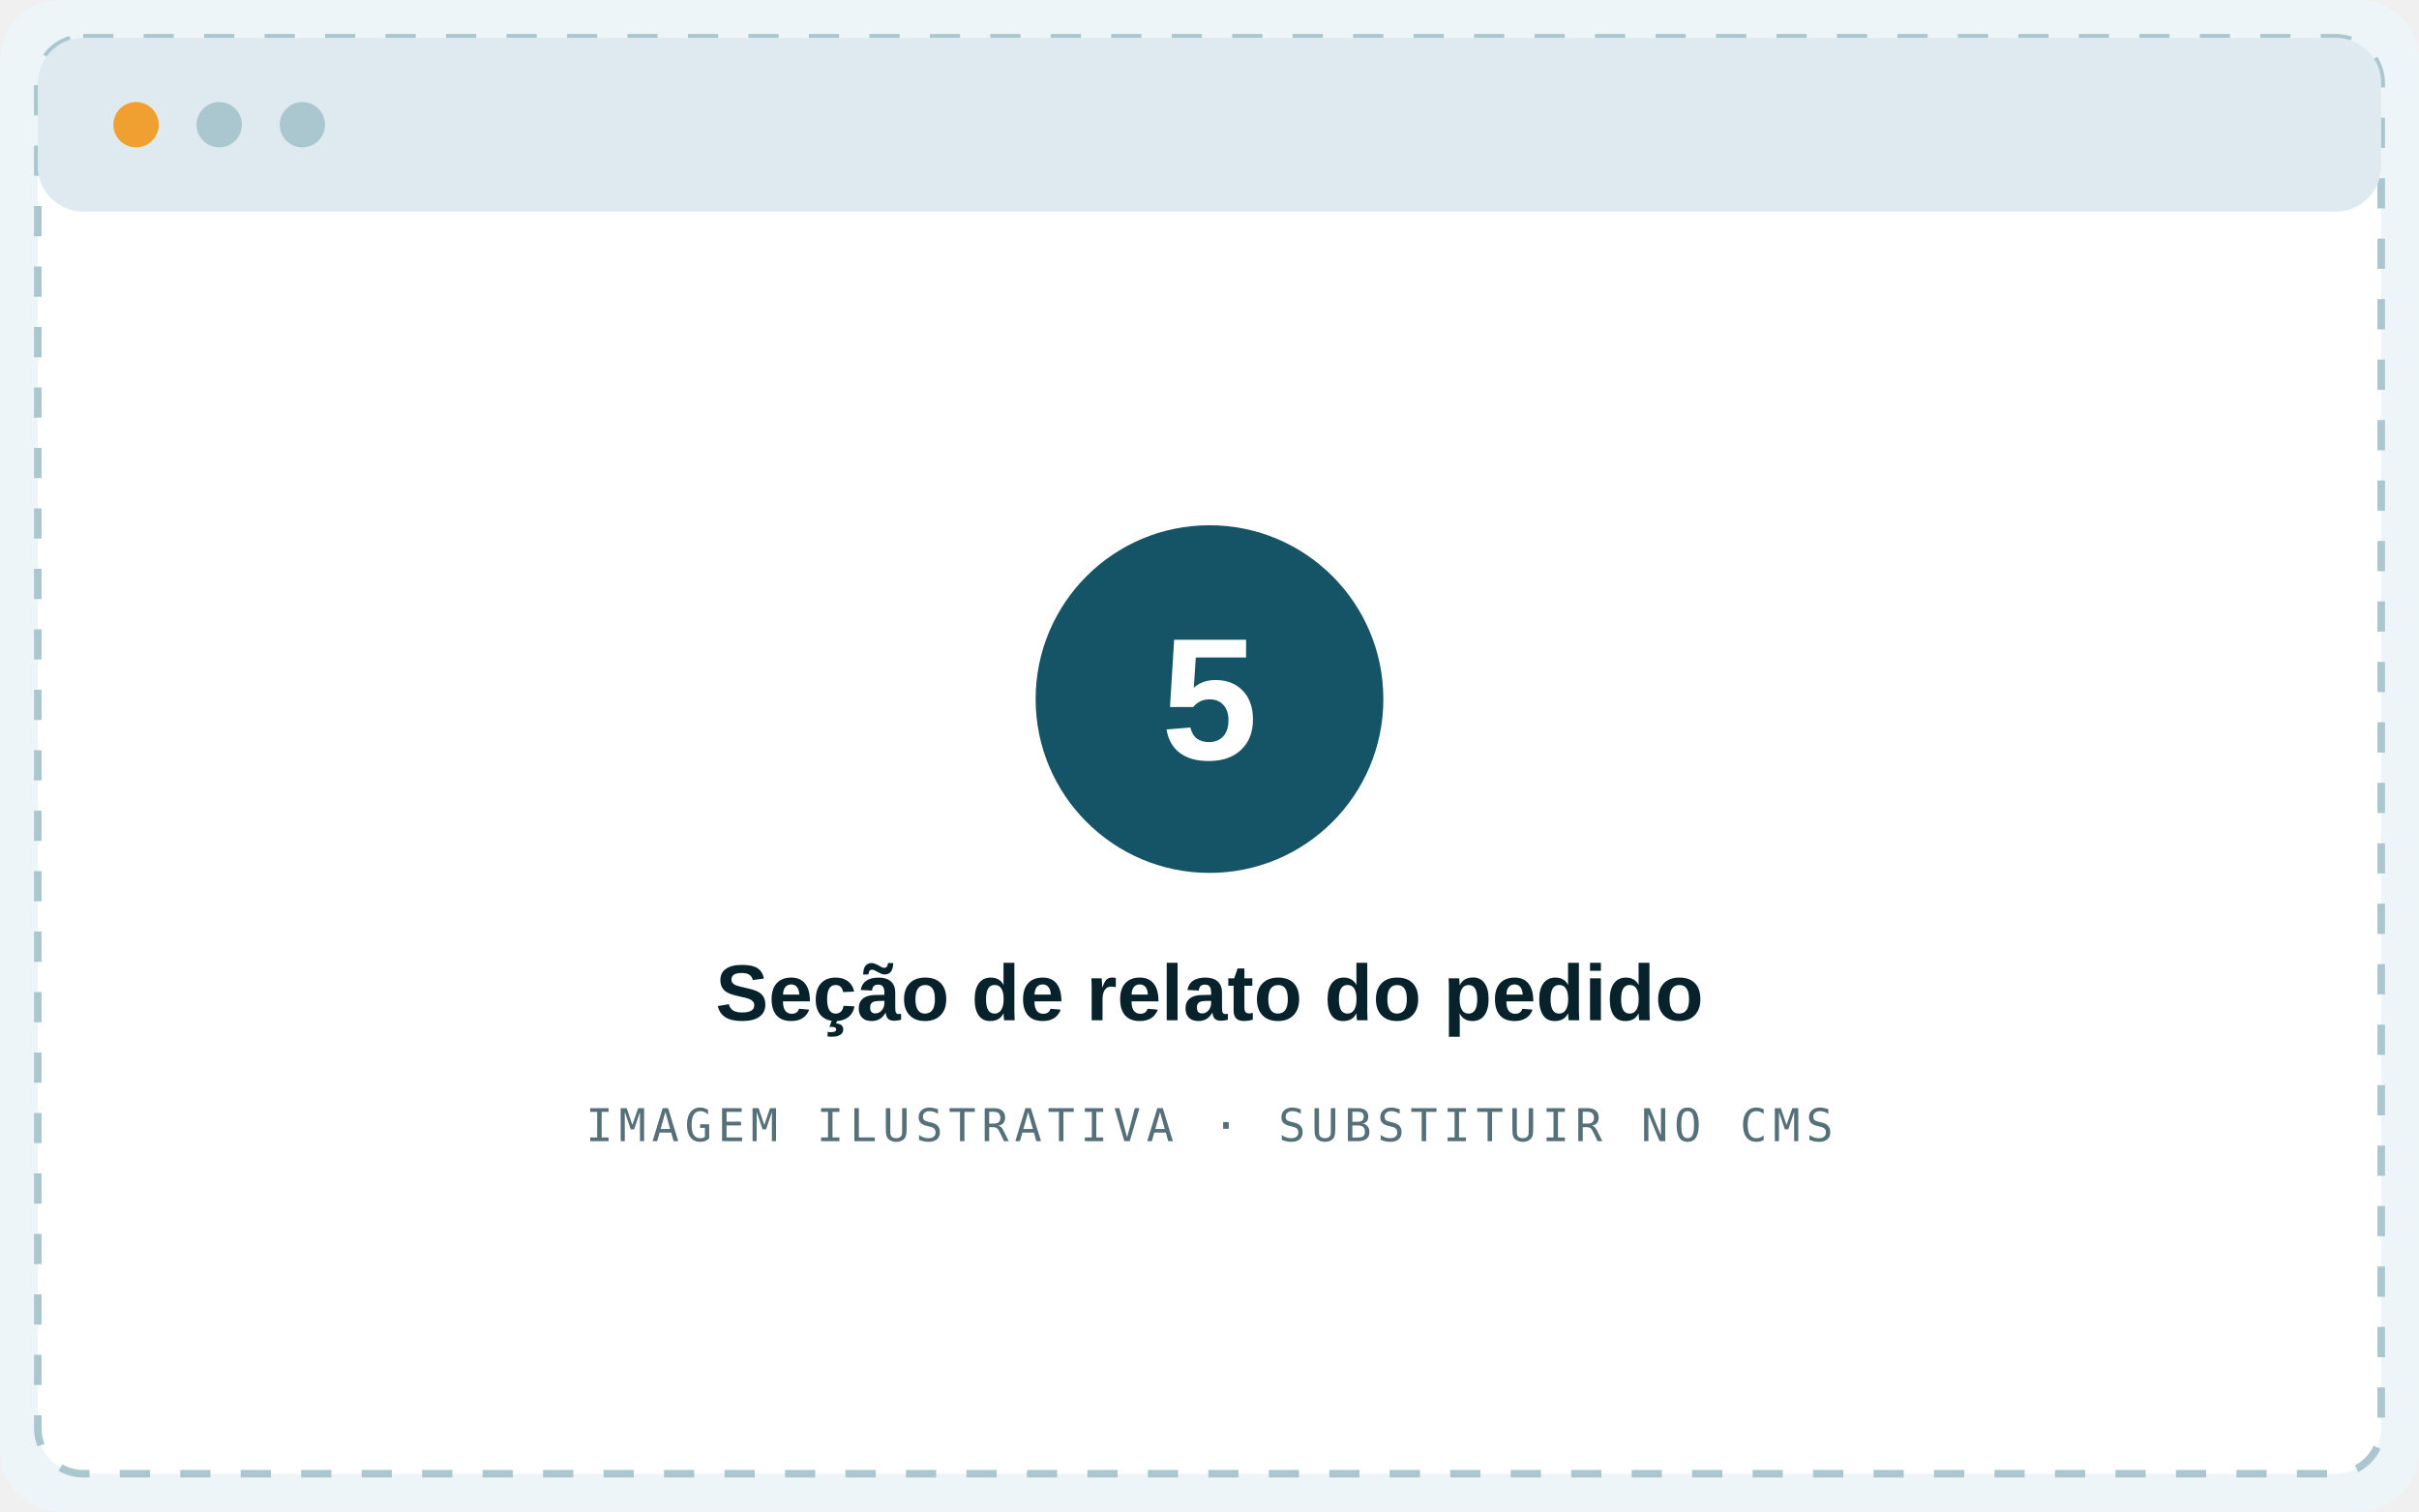
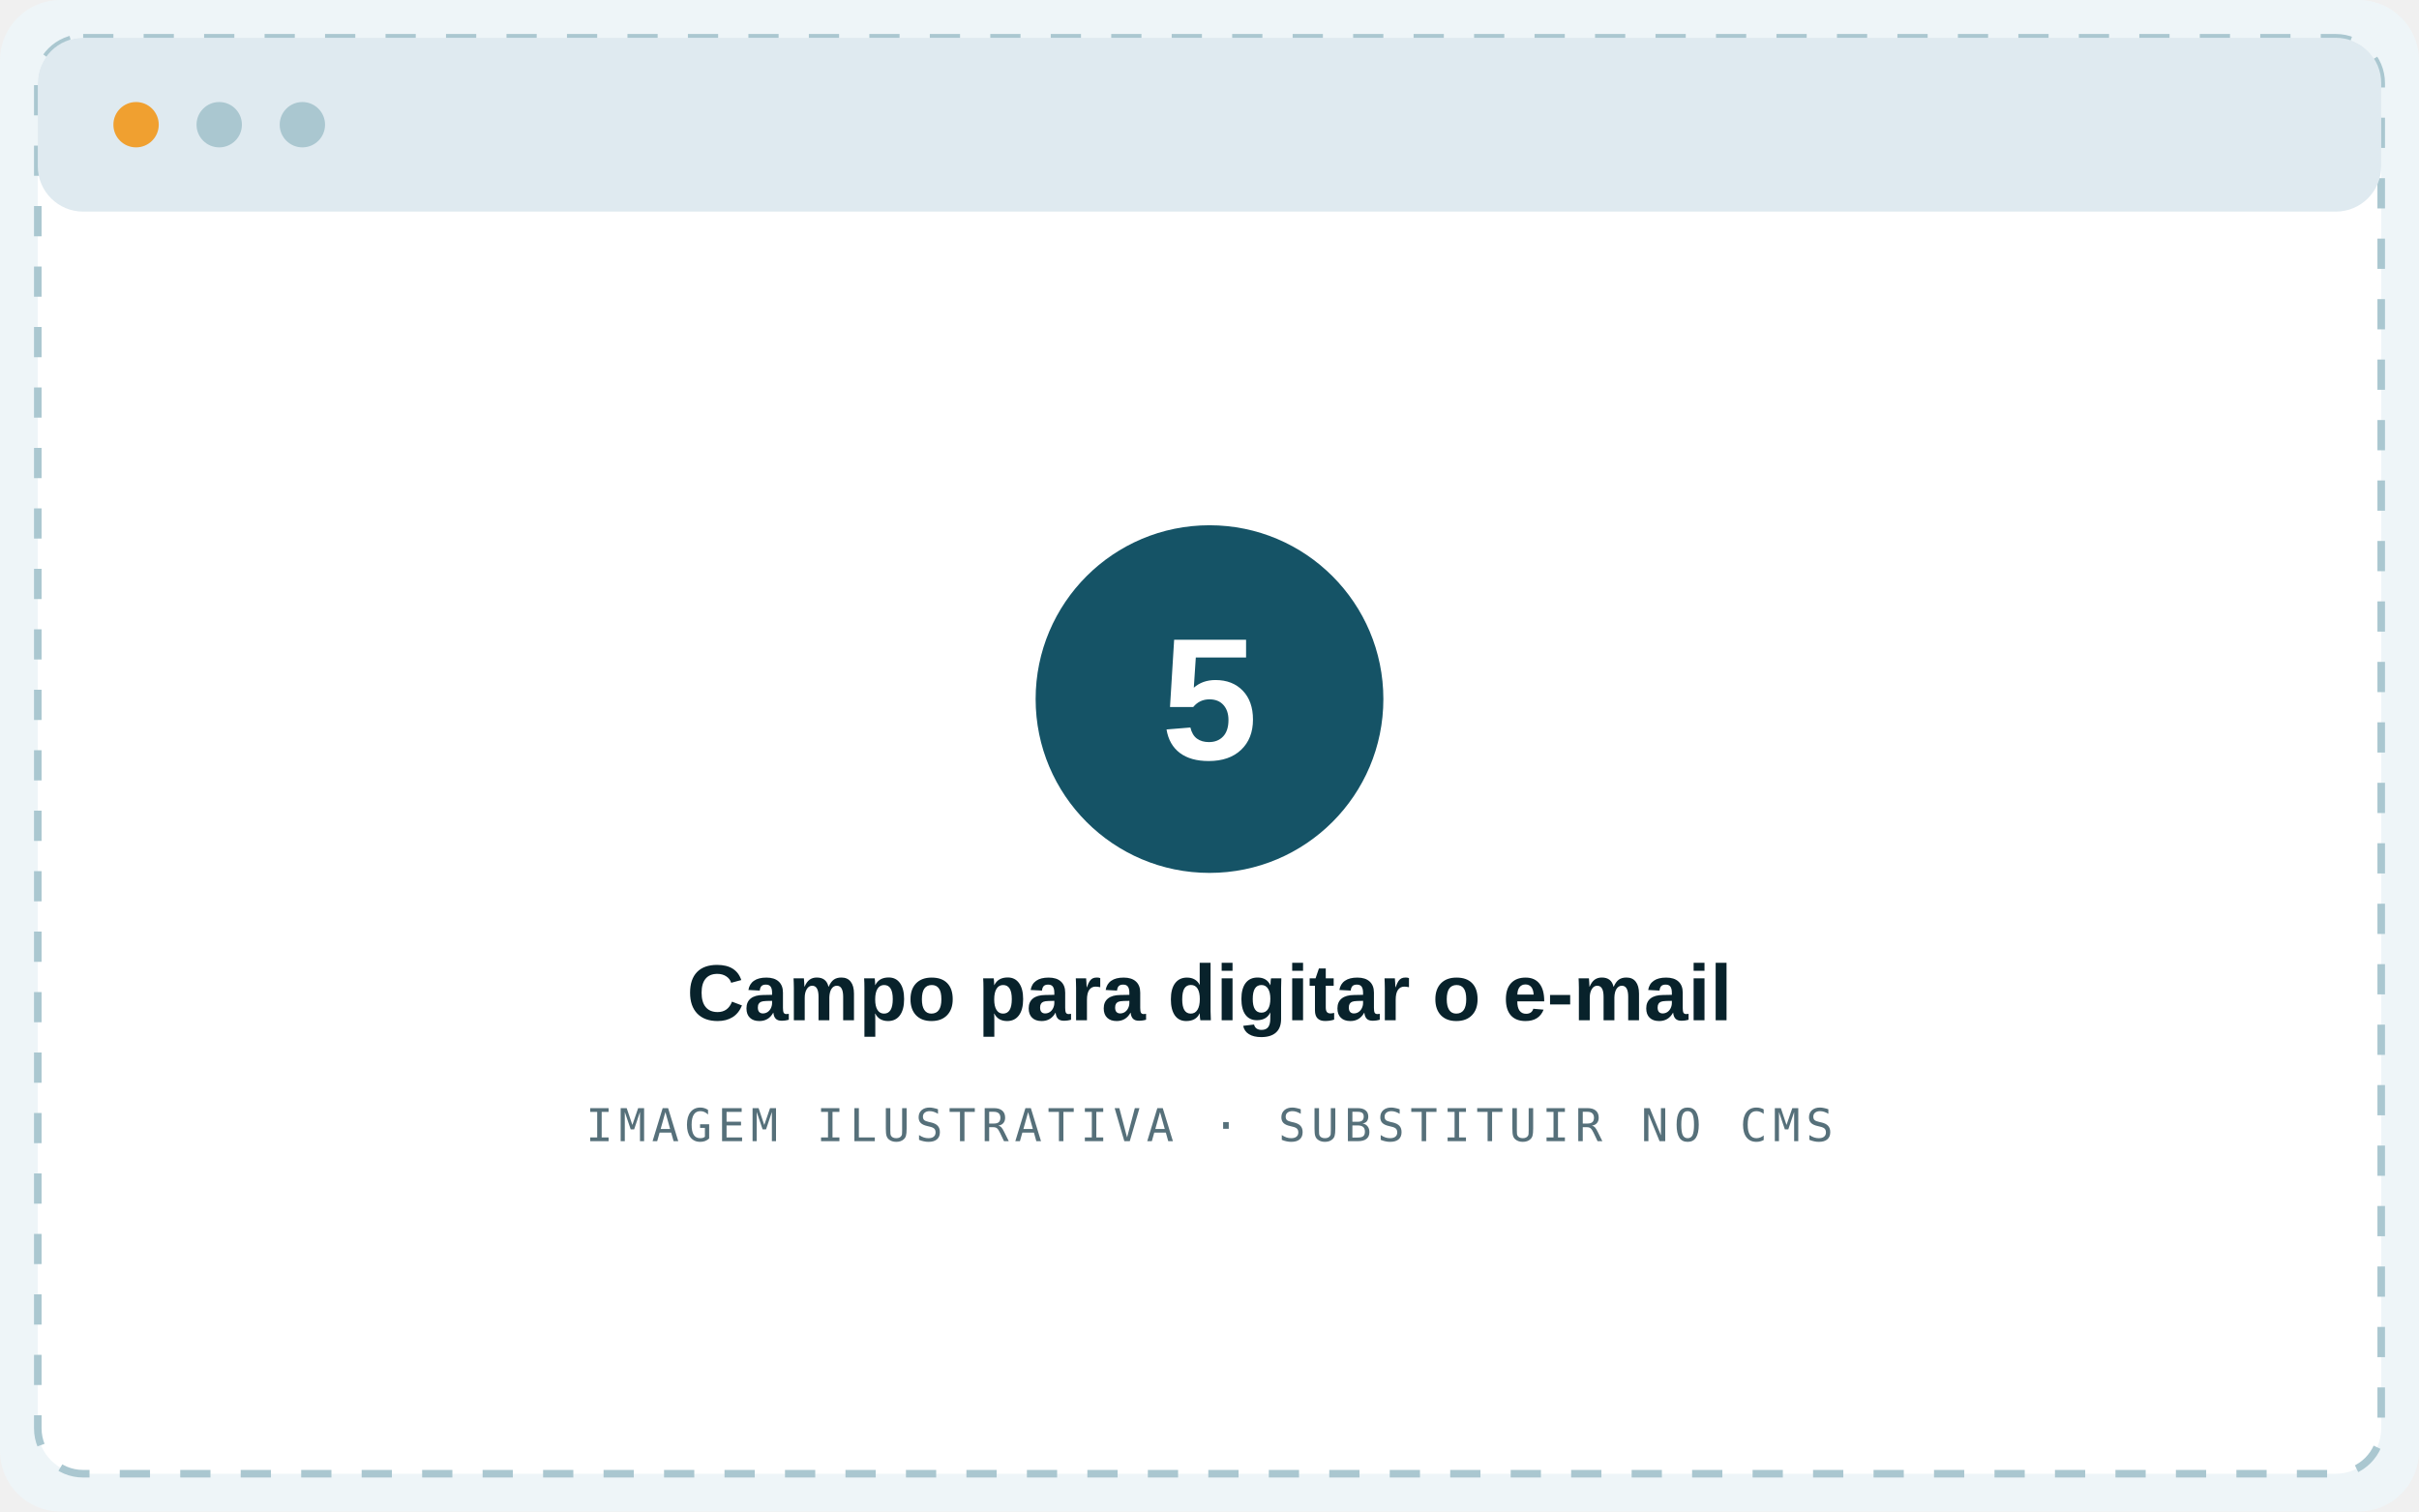
- <svg xmlns="http://www.w3.org/2000/svg" viewBox="0 0 640 400" role="img" aria-label="Passo 5 — Seção de relato do pedido">
+ <svg xmlns="http://www.w3.org/2000/svg" viewBox="0 0 640 400" role="img" aria-label="Passo 5 — Campo para digitar o e-mail">
  <rect width="640" height="400" rx="16" fill="#eef5f8" />
  <rect x="10" y="10" width="620" height="380" rx="12" fill="#ffffff" stroke="#aac7d0" stroke-width="2" stroke-dasharray="8 8" />
  <rect x="10" y="10" width="620" height="46" rx="12" fill="#dfeaf0" />
  <circle cx="36" cy="33" r="6" fill="#f0a030" />
  <circle cx="58" cy="33" r="6" fill="#aac7d0" />
  <circle cx="80" cy="33" r="6" fill="#aac7d0" />
  <circle cx="320" cy="185" r="46" fill="#155366" />
  <text x="320" y="185" font-family="'Space Grotesk', Arial, sans-serif" font-size="46" font-weight="700" fill="#ffffff" text-anchor="middle" dominant-baseline="central">5</text>
-   <text x="320" y="270" font-family="Manrope, Arial, sans-serif" font-size="21" font-weight="600" fill="#08222b" text-anchor="middle">Seção de relato do pedido</text>
+   <text x="320" y="270" font-family="Manrope, Arial, sans-serif" font-size="21" font-weight="600" fill="#08222b" text-anchor="middle">Campo para digitar o e-mail</text>
  <text x="320" y="302" font-family="'JetBrains Mono', monospace" font-size="12" letter-spacing="1.5" fill="#56707a" text-anchor="middle">IMAGEM ILUSTRATIVA · SUBSTITUIR NO CMS</text>
</svg>
